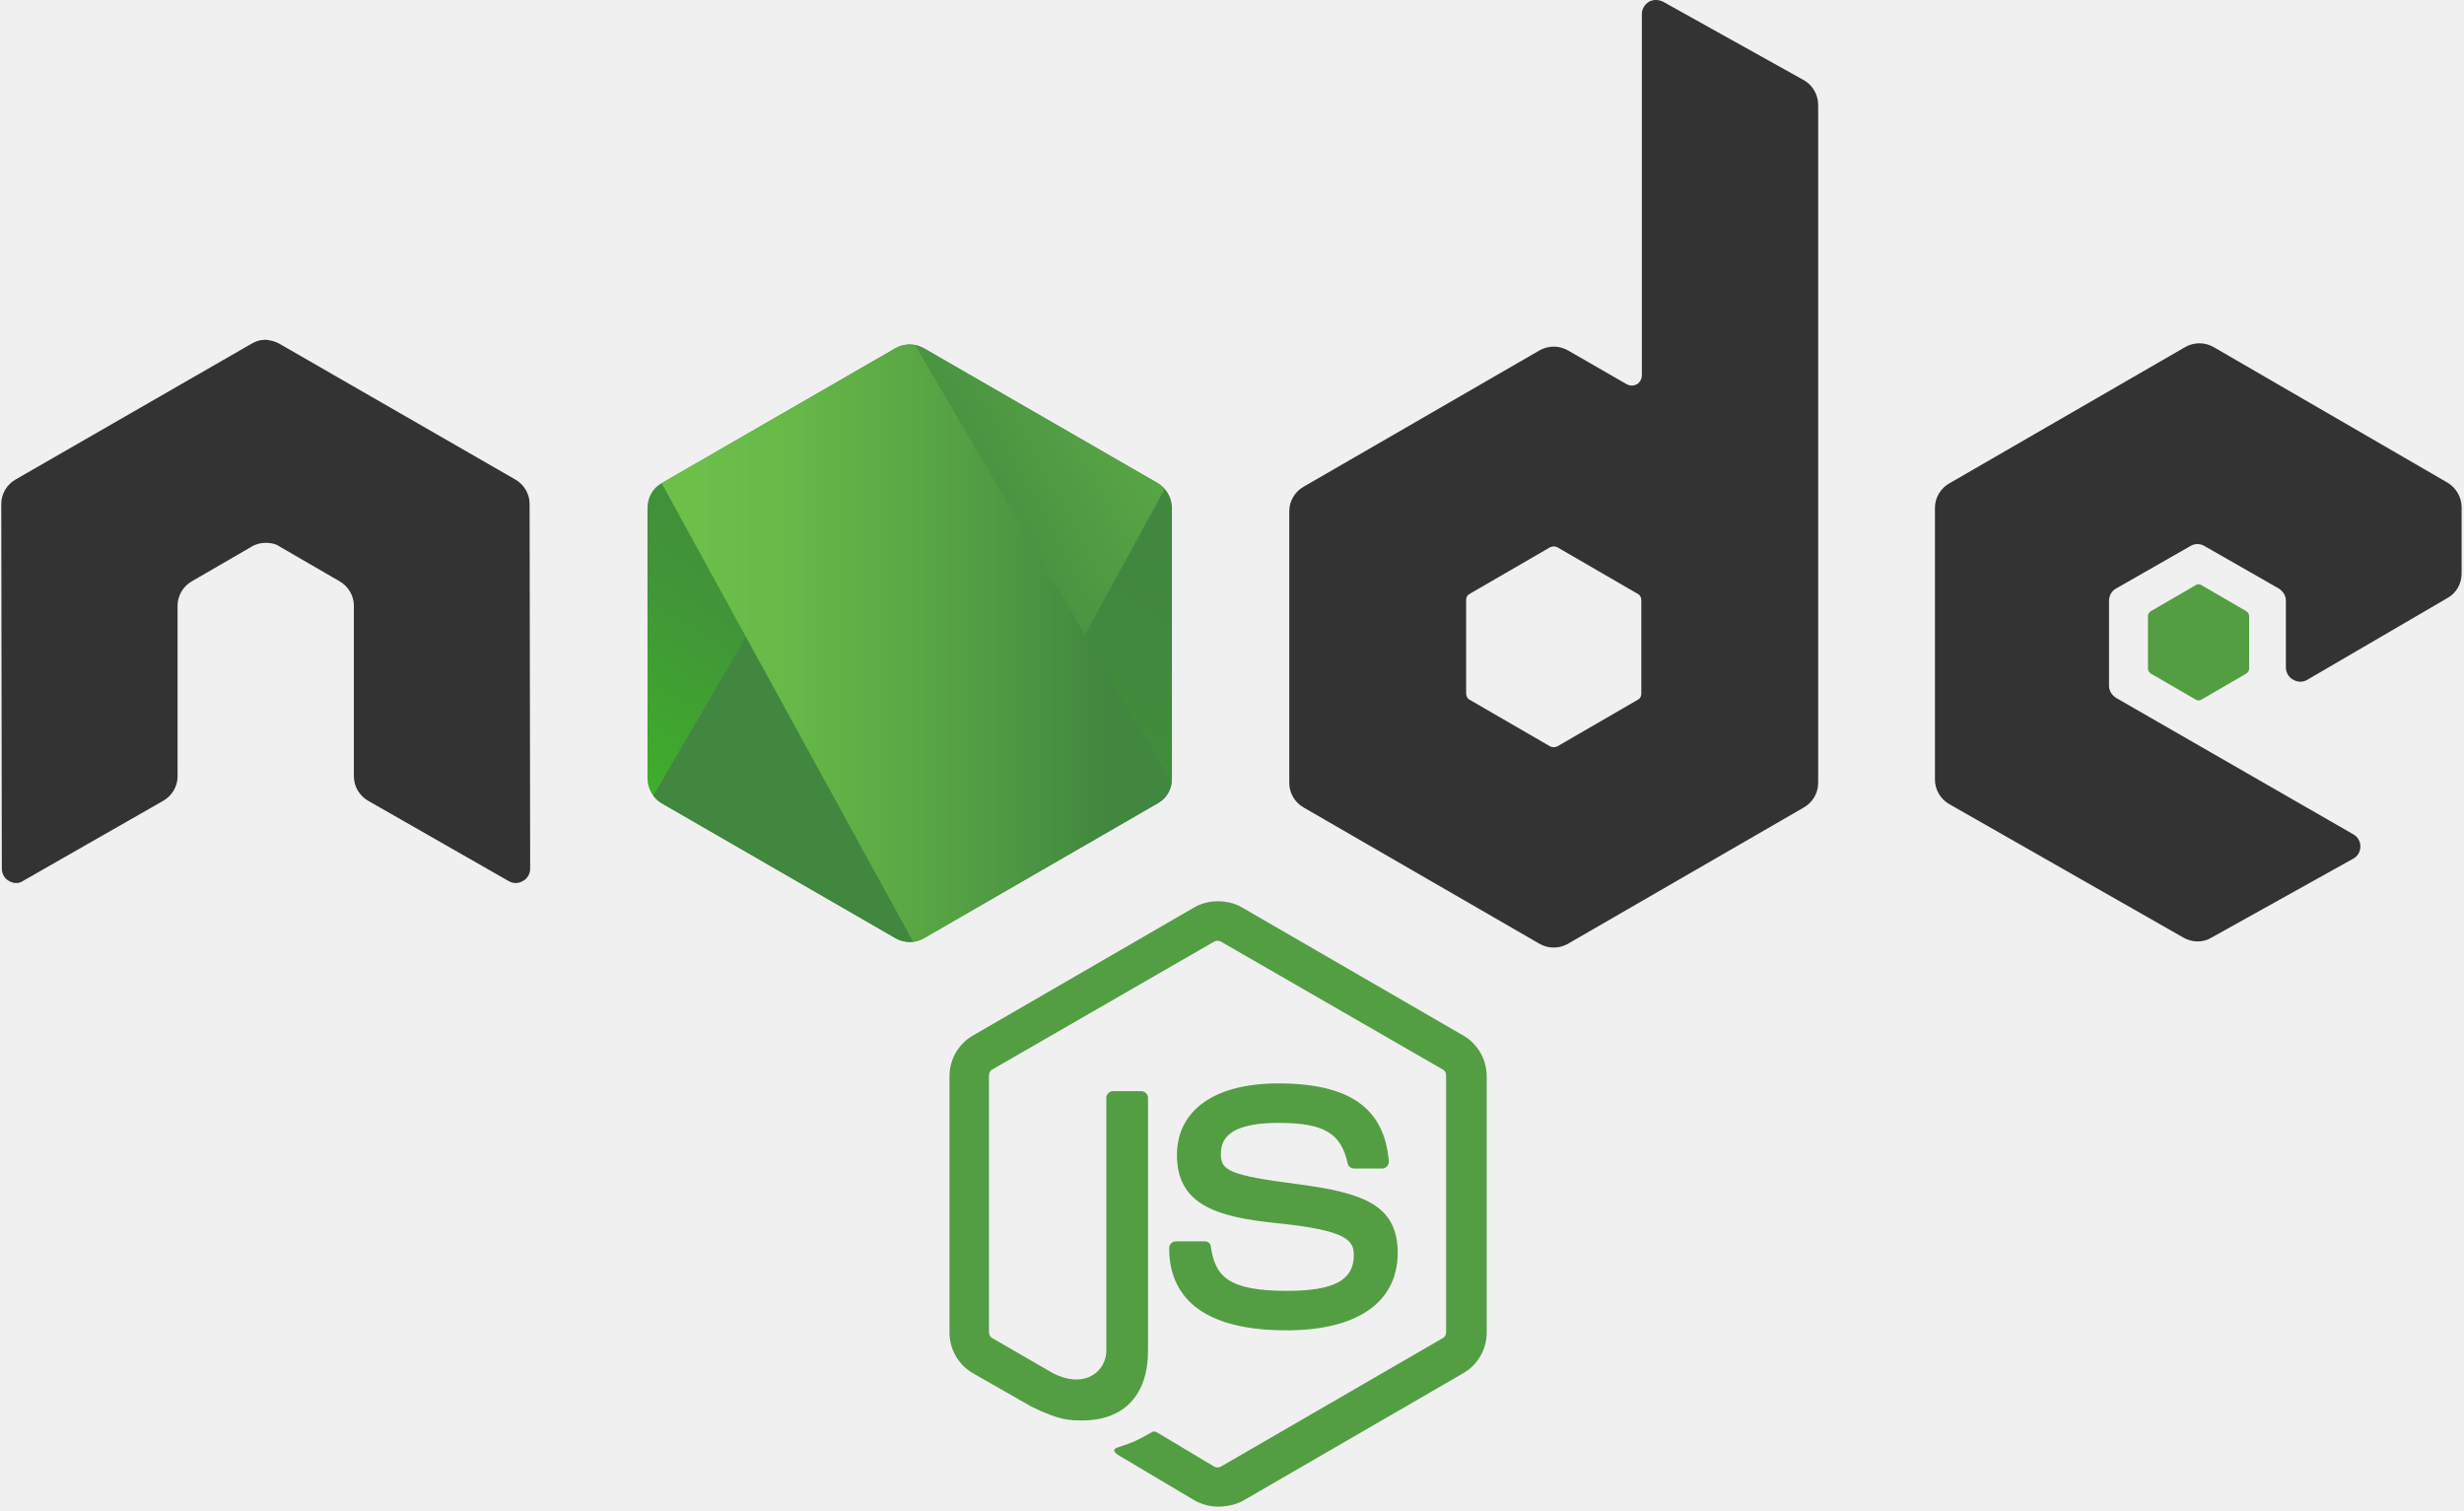
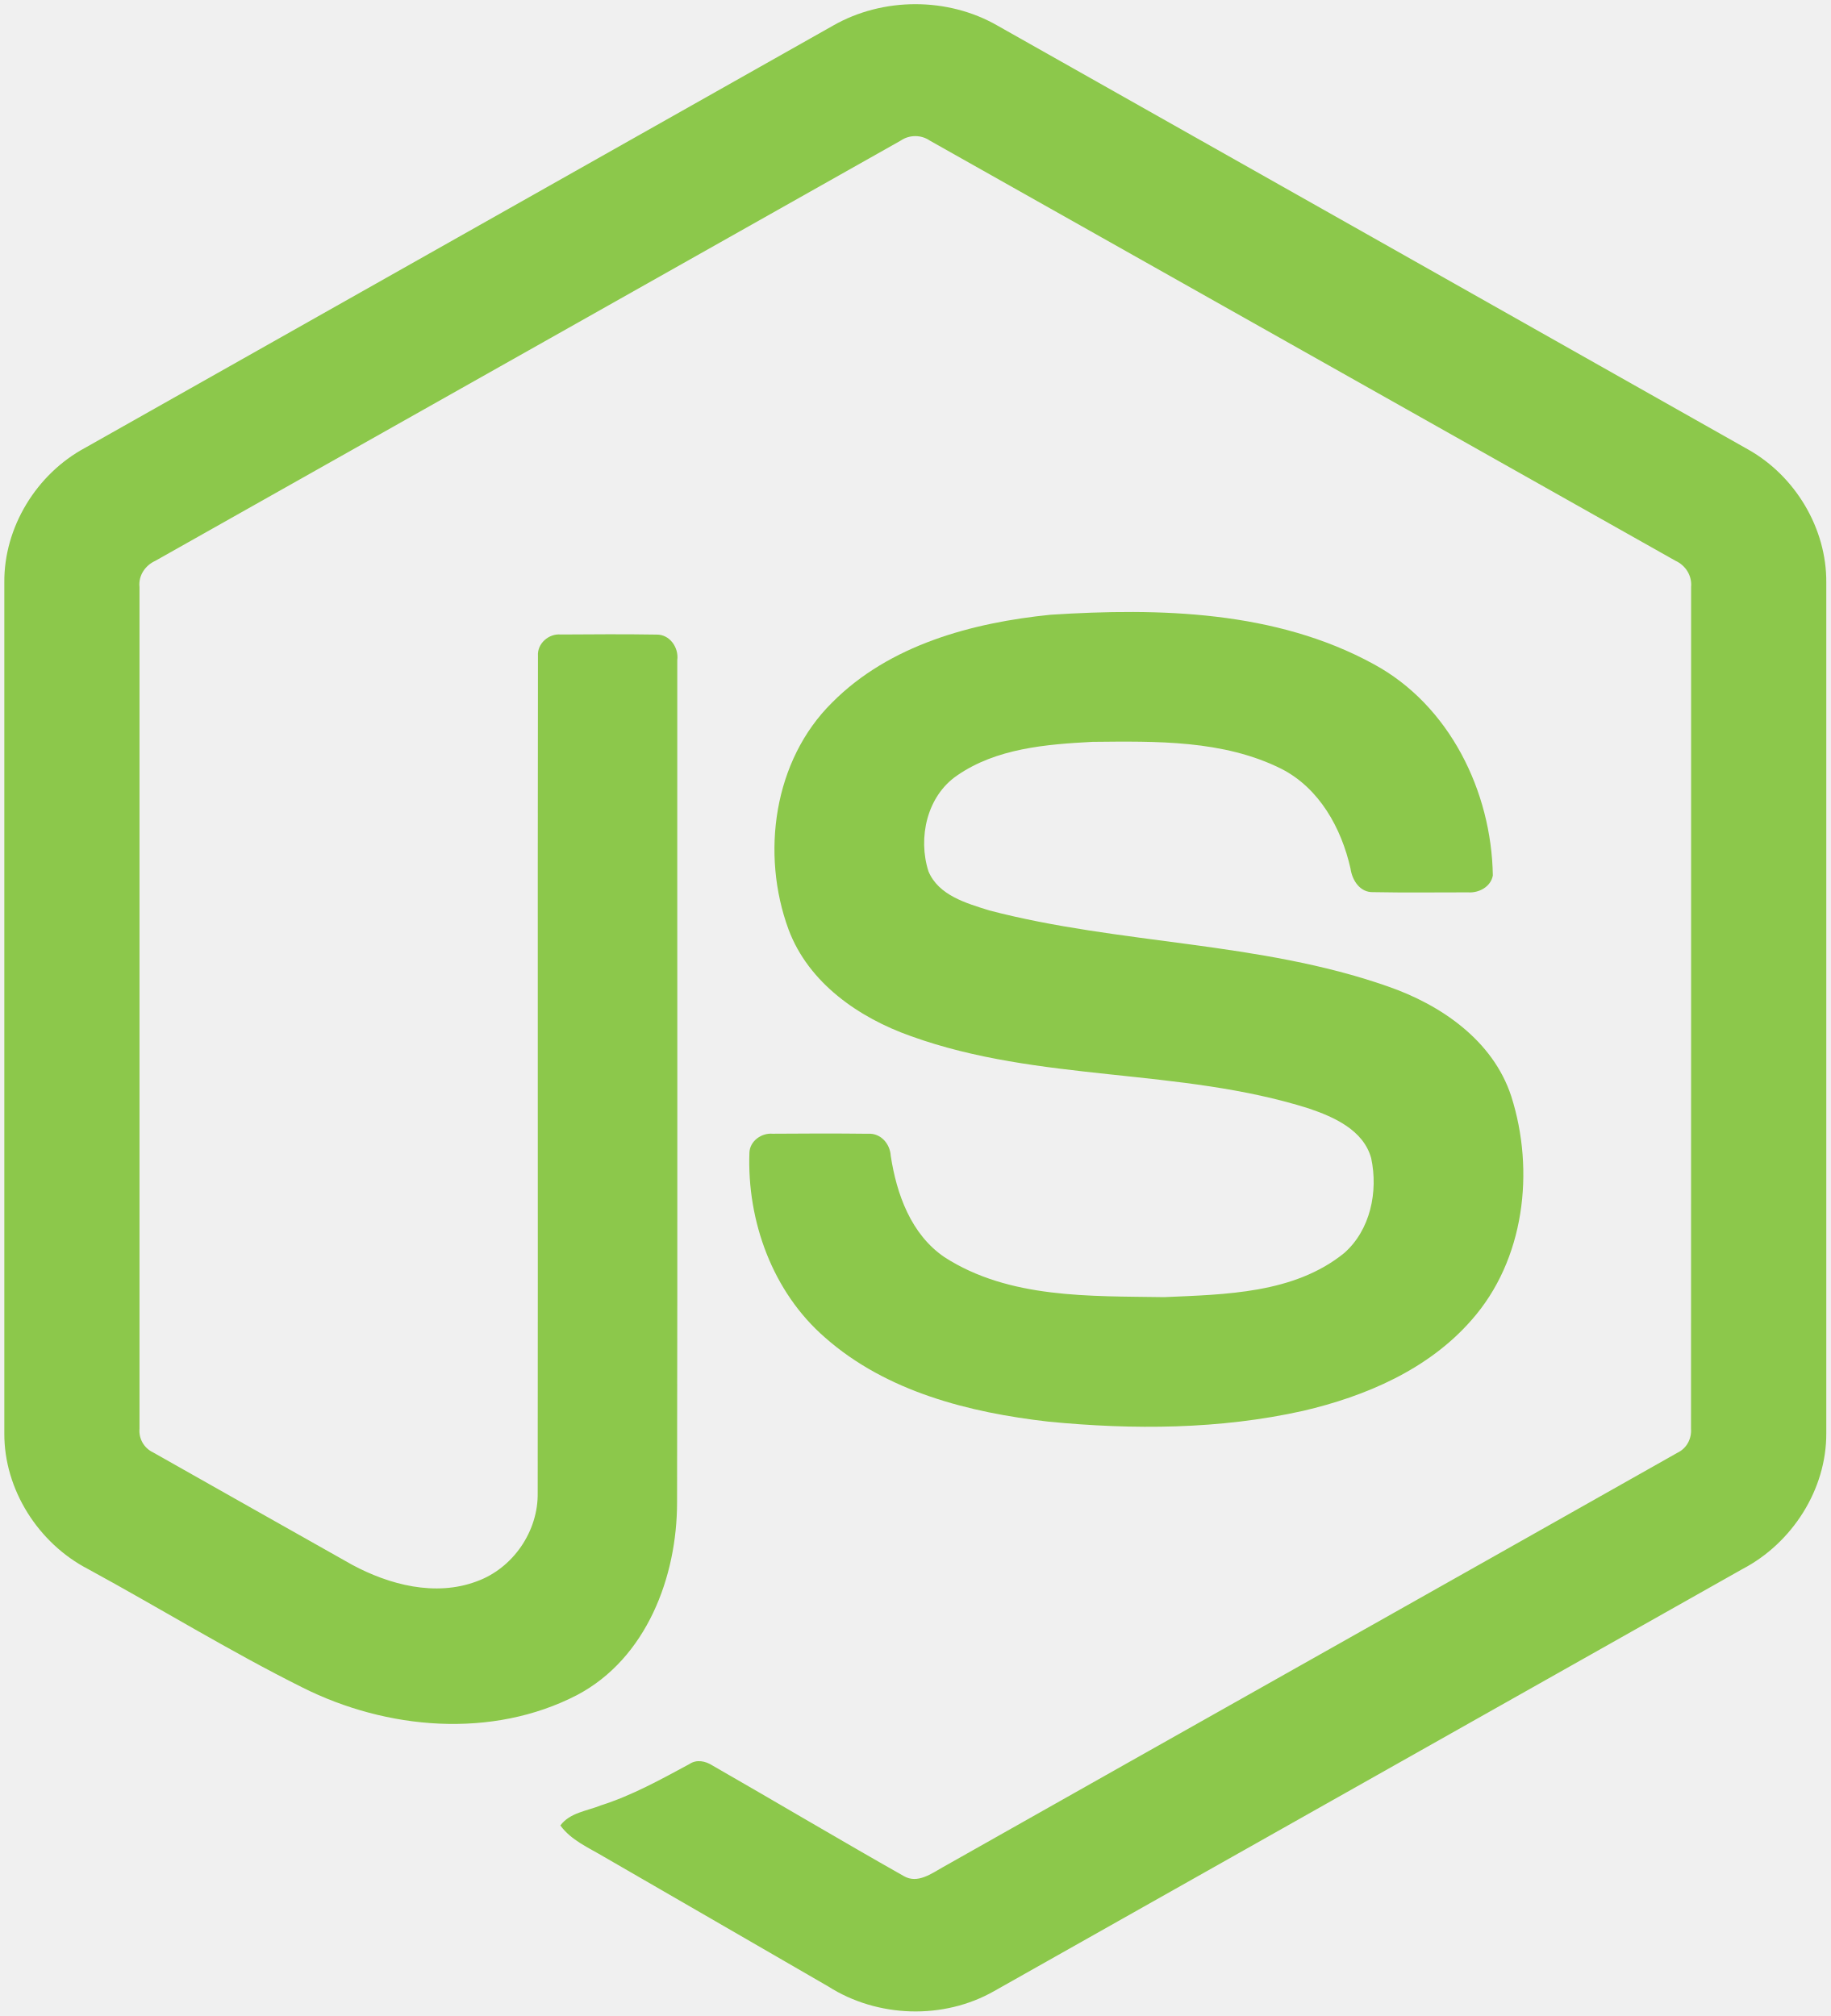
- <svg xmlns="http://www.w3.org/2000/svg" xmlns:xlink="http://www.w3.org/1999/xlink" width="2500" height="1533" viewBox="0 0 512 314" preserveAspectRatio="xMidYMid">
-   <defs>
-     <linearGradient x1="68.188%" y1="17.487%" x2="27.823%" y2="89.755%" id="b">
-       <stop stop-color="#41873F" offset="0%" />
-       <stop stop-color="#418B3D" offset="32.88%" />
-       <stop stop-color="#419637" offset="63.52%" />
-       <stop stop-color="#3FA92D" offset="93.19%" />
-       <stop stop-color="#3FAE2A" offset="100%" />
-     </linearGradient>
-     <path id="a" d="M57.903 1.85a5.957 5.957 0 0 0-5.894 0L3.352 29.933c-1.85 1.04-2.89 3.005-2.89 5.085v56.286c0 2.08 1.156 4.045 2.89 5.085l48.657 28.085a5.957 5.957 0 0 0 5.894 0l48.658-28.085c1.849-1.04 2.89-3.005 2.89-5.085V35.019c0-2.08-1.157-4.045-2.89-5.085L57.903 1.85z" />
-     <linearGradient x1="43.277%" y1="55.169%" x2="159.245%" y2="-18.306%" id="d">
-       <stop stop-color="#41873F" offset="13.76%" />
-       <stop stop-color="#54A044" offset="40.32%" />
-       <stop stop-color="#66B848" offset="71.36%" />
-       <stop stop-color="#6CC04A" offset="90.81%" />
-     </linearGradient>
-     <linearGradient x1="-4413.77%" y1="13.43%" x2="5327.93%" y2="13.43%" id="e">
-       <stop stop-color="#6CC04A" offset="9.192%" />
-       <stop stop-color="#66B848" offset="28.64%" />
-       <stop stop-color="#54A044" offset="59.68%" />
-       <stop stop-color="#41873F" offset="86.24%" />
-     </linearGradient>
-     <linearGradient x1="-4.389%" y1="49.997%" x2="101.499%" y2="49.997%" id="f">
-       <stop stop-color="#6CC04A" offset="9.192%" />
-       <stop stop-color="#66B848" offset="28.64%" />
-       <stop stop-color="#54A044" offset="59.68%" />
-       <stop stop-color="#41873F" offset="86.24%" />
-     </linearGradient>
-     <linearGradient x1="-9713.77%" y1="36.21%" x2="27.93%" y2="36.21%" id="g">
-       <stop stop-color="#6CC04A" offset="9.192%" />
-       <stop stop-color="#66B848" offset="28.64%" />
-       <stop stop-color="#54A044" offset="59.68%" />
-       <stop stop-color="#41873F" offset="86.24%" />
-     </linearGradient>
-     <linearGradient x1="-103.861%" y1="50.275%" x2="100.797%" y2="50.275%" id="h">
-       <stop stop-color="#6CC04A" offset="9.192%" />
-       <stop stop-color="#66B848" offset="28.64%" />
-       <stop stop-color="#54A044" offset="59.68%" />
-       <stop stop-color="#41873F" offset="86.24%" />
-     </linearGradient>
-     <linearGradient x1="130.613%" y1="-211.069%" x2="4.393%" y2="201.605%" id="i">
-       <stop stop-color="#41873F" offset="0%" />
-       <stop stop-color="#418B3D" offset="32.88%" />
-       <stop stop-color="#419637" offset="63.52%" />
-       <stop stop-color="#3FA92D" offset="93.19%" />
-       <stop stop-color="#3FAE2A" offset="100%" />
-     </linearGradient>
-   </defs>
-   <g fill="none">
-     <path d="M253.11 313.094c-1.733 0-3.351-.462-4.854-1.271l-15.371-9.13c-2.312-1.272-1.156-1.734-.462-1.965 3.12-1.04 3.698-1.272 6.934-3.12.347-.232.81-.116 1.156.115l11.789 7.05c.462.231 1.04.231 1.386 0l46.115-26.698c.462-.231.694-.694.694-1.271v-53.28c0-.579-.232-1.04-.694-1.272l-46.115-26.582c-.462-.232-1.04-.232-1.386 0l-46.115 26.582c-.462.231-.694.809-.694 1.271v53.28c0 .463.232 1.04.694 1.272l12.598 7.281c6.819 3.467 11.095-.578 11.095-4.623v-52.587c0-.693.578-1.387 1.387-1.387h5.894c.694 0 1.387.578 1.387 1.387v52.587c0 9.13-4.97 14.447-13.638 14.447-2.658 0-4.738 0-10.633-2.89l-12.135-6.934c-3.005-1.733-4.854-4.97-4.854-8.437v-53.28c0-3.467 1.849-6.704 4.854-8.437l46.114-26.698c2.89-1.618 6.82-1.618 9.709 0l46.114 26.698c3.005 1.733 4.855 4.97 4.855 8.437v53.28c0 3.467-1.85 6.704-4.855 8.437l-46.114 26.698c-1.503.694-3.236 1.04-4.854 1.04zm14.216-36.637c-20.225 0-24.386-9.246-24.386-17.105 0-.694.578-1.387 1.387-1.387h6.01c.693 0 1.271.462 1.271 1.156.925 6.125 3.583 9.13 15.834 9.13 9.708 0 13.87-2.196 13.87-7.397 0-3.005-1.157-5.2-16.297-6.703-12.598-1.272-20.457-4.045-20.457-14.1 0-9.362 7.86-14.91 21.035-14.91 14.793 0 22.075 5.086 23 16.18 0 .348-.116.694-.347 1.041-.232.231-.578.462-.925.462h-6.01c-.578 0-1.156-.462-1.271-1.04-1.387-6.356-4.97-8.437-14.447-8.437-10.633 0-11.905 3.699-11.905 6.472 0 3.352 1.503 4.392 15.834 6.241 14.216 1.85 20.92 4.508 20.92 14.447-.116 10.171-8.437 15.95-23.116 15.95z" fill="#539E43" />
-     <path d="M110.028 104.712c0-2.08-1.156-4.046-3.005-5.086l-49.004-28.2c-.81-.463-1.734-.694-2.658-.81h-.463c-.924 0-1.849.347-2.658.81l-49.004 28.2c-1.85 1.04-3.005 3.005-3.005 5.086l.116 75.817c0 1.04.578 2.08 1.502 2.543.925.578 2.08.578 2.89 0l29.125-16.643c1.849-1.04 3.005-3.005 3.005-5.085v-35.482c0-2.08 1.155-4.045 3.005-5.085l12.366-7.166c.925-.578 1.965-.81 3.005-.81 1.04 0 2.08.232 2.89.81l12.366 7.166c1.85 1.04 3.005 3.004 3.005 5.085v35.482c0 2.08 1.156 4.045 3.005 5.085l29.125 16.643c.925.578 2.08.578 3.005 0 .925-.463 1.503-1.503 1.503-2.543l-.116-75.817zM345.571.347c-.924-.463-2.08-.463-2.89 0-.924.578-1.502 1.502-1.502 2.542v75.125c0 .693-.346 1.386-1.04 1.849-.693.346-1.387.346-2.08 0l-12.251-7.05a5.957 5.957 0 0 0-5.895 0l-49.004 28.316c-1.849 1.04-3.005 3.005-3.005 5.085v56.516c0 2.08 1.156 4.046 3.005 5.086l49.004 28.316a5.957 5.957 0 0 0 5.895 0l49.004-28.316c1.849-1.04 3.005-3.005 3.005-5.086V21.844c0-2.196-1.156-4.16-3.005-5.201L345.572.347zm-4.507 143.776c0 .578-.231 1.04-.694 1.271l-16.758 9.708a1.714 1.714 0 0 1-1.503 0l-16.758-9.708c-.463-.231-.694-.809-.694-1.271v-19.417c0-.578.231-1.04.694-1.271l16.758-9.709a1.714 1.714 0 0 1 1.503 0l16.758 9.709c.463.23.694.809.694 1.271v19.417zM508.648 124.244c1.85-1.04 2.89-3.005 2.89-5.086v-13.753c0-2.08-1.156-4.045-2.89-5.085l-48.657-28.2a5.957 5.957 0 0 0-5.894 0l-49.004 28.315c-1.85 1.04-3.005 3.005-3.005 5.086v56.516c0 2.08 1.155 4.045 3.005 5.085l48.657 27.738c1.85 1.04 4.045 1.04 5.779 0L489 178.45c.925-.463 1.503-1.503 1.503-2.543 0-1.04-.578-2.08-1.503-2.543l-49.235-28.316c-.924-.577-1.502-1.502-1.502-2.542v-17.683c0-1.04.578-2.08 1.502-2.543l15.372-8.784a2.821 2.821 0 0 1 3.005 0l15.371 8.784c.925.578 1.503 1.502 1.503 2.543v13.869c0 1.04.578 2.08 1.502 2.542.925.578 2.08.578 3.005 0l29.125-16.99z" fill="#333" />
-     <path d="M456.293 121.586a1.05 1.05 0 0 1 1.155 0l9.362 5.432c.347.23.578.577.578 1.04v10.864c0 .462-.231.809-.578 1.04l-9.362 5.432a1.05 1.05 0 0 1-1.155 0l-9.362-5.432c-.347-.231-.578-.578-.578-1.04v-10.864c0-.463.231-.81.578-1.04l9.362-5.432z" fill="#539E43" />
-     <g transform="translate(134.068 70.501)">
-       <mask id="c" fill="#fff">
-         <use xlink:href="#a" />
-       </mask>
-       <use fill="url(#b)" xlink:href="#a" />
-       <g mask="url(#c)">
-         <path d="M51.893 1.85L3.121 29.933C1.27 30.974 0 32.94 0 35.02v56.286c0 1.387.578 2.658 1.502 3.698L56.285 1.156c-1.387-.231-3.005-.116-4.392.693zM56.632 125.053c.462-.116.925-.347 1.387-.578l48.773-28.085c1.85-1.04 3.005-3.005 3.005-5.085V35.019c0-1.502-.694-3.005-1.734-4.045l-51.43 94.079z" />
-         <path d="M106.676 29.934L57.788 1.85a8.025 8.025 0 0 0-1.503-.578L1.502 95.12a6.082 6.082 0 0 0 1.619 1.387l48.888 28.085c1.387.809 3.005 1.04 4.507.577l51.432-94.078c-.347-.462-.81-.81-1.272-1.156z" fill="url(#d)" />
-       </g>
-       <g mask="url(#c)">
-         <path d="M109.797 91.305V35.019c0-2.08-1.271-4.045-3.12-5.085L57.786 1.85a5.106 5.106 0 0 0-1.848-.693l53.511 91.42c.231-.347.347-.809.347-1.271zM3.12 29.934C1.272 30.974 0 32.94 0 35.02v56.286c0 2.08 1.387 4.045 3.12 5.085l48.889 28.085c1.156.693 2.427.925 3.814.693L3.467 29.818l-.346.116z" />
-         <path fill="url(#e)" fill-rule="evenodd" d="M50.391.809l-.693.347h.924l-.231-.347z" transform="translate(0 -9.246)" />
-         <path d="M106.792 105.636c1.387-.809 2.427-2.196 2.89-3.698L56.053 10.402c-1.387-.231-2.89-.116-4.16.693L3.351 39.065l52.355 95.465a8.057 8.057 0 0 0 2.196-.693l48.889-28.2z" fill="url(#f)" fill-rule="evenodd" transform="translate(0 -9.246)" />
-         <path fill="url(#g)" fill-rule="evenodd" d="M111.3 104.712l-.347-.578v.809l.346-.231z" transform="translate(0 -9.246)" />
-         <path d="M106.792 105.636l-48.773 28.085a6.973 6.973 0 0 1-2.196.693l.925 1.734 54.089-31.32v-.694l-1.387-2.312c-.231 1.618-1.271 3.005-2.658 3.814z" fill="url(#h)" fill-rule="evenodd" transform="translate(0 -9.246)" />
-         <path d="M106.792 105.636l-48.773 28.085a6.973 6.973 0 0 1-2.196.693l.925 1.734 54.089-31.32v-.694l-1.387-2.312c-.231 1.618-1.271 3.005-2.658 3.814z" fill="url(#i)" fill-rule="evenodd" transform="translate(0 -9.246)" />
-       </g>
-     </g>
+ <svg xmlns="http://www.w3.org/2000/svg" width="2270" height="2500" viewBox="0 0 256 282" preserveAspectRatio="xMinYMin meet">
+   <g fill="#8CC84B">
+     <path d="M116.504 3.58c6.962-3.985 16.03-4.003 22.986 0 34.995 19.774 70.001 39.517 104.99 59.303 6.581 3.707 10.983 11.031 10.916 18.614v118.968c.049 7.897-4.788 15.396-11.731 19.019-34.88 19.665-69.742 39.354-104.616 59.019-7.106 4.063-16.356 3.75-23.24-.646-10.457-6.062-20.932-12.094-31.39-18.15-2.137-1.274-4.546-2.288-6.055-4.36 1.334-1.798 3.719-2.022 5.657-2.807 4.365-1.388 8.374-3.616 12.384-5.778 1.014-.694 2.252-.428 3.224.193 8.942 5.127 17.805 10.403 26.777 15.481 1.914 1.105 3.852-.362 5.488-1.274 34.228-19.345 68.498-38.617 102.72-57.968 1.268-.61 1.969-1.956 1.866-3.345.024-39.245.006-78.497.012-117.742.145-1.576-.767-3.025-2.192-3.67-34.759-19.575-69.5-39.18-104.253-58.76a3.621 3.621 0 0 0-4.094-.006C91.2 39.257 56.465 58.88 21.712 78.454c-1.42.646-2.373 2.071-2.204 3.653.006 39.245 0 78.497 0 117.748a3.329 3.329 0 0 0 1.89 3.303c9.274 5.259 18.56 10.481 27.84 15.722 5.228 2.814 11.647 4.486 17.407 2.33 5.083-1.823 8.646-7.01 8.549-12.407.048-39.016-.024-78.038.036-117.048-.127-1.732 1.516-3.163 3.2-3 4.456-.03 8.918-.06 13.374.012 1.86-.042 3.14 1.823 2.91 3.568-.018 39.263.048 78.527-.03 117.79.012 10.464-4.287 21.85-13.966 26.97-11.924 6.177-26.662 4.867-38.442-1.056-10.198-5.09-19.93-11.097-29.947-16.55C5.368 215.886.555 208.357.604 200.466V81.497c-.073-7.74 4.504-15.197 11.29-18.85C46.768 42.966 81.636 23.27 116.504 3.58z" />
+     <path d="M146.928 85.99c15.21-.979 31.493-.58 45.18 6.913 10.597 5.742 16.472 17.793 16.659 29.566-.296 1.588-1.956 2.464-3.472 2.355-4.413-.006-8.827.06-13.24-.03-1.872.072-2.96-1.654-3.195-3.309-1.268-5.633-4.34-11.212-9.642-13.929-8.139-4.075-17.576-3.87-26.451-3.785-6.479.344-13.446.905-18.935 4.715-4.214 2.886-5.494 8.712-3.99 13.404 1.418 3.369 5.307 4.456 8.489 5.458 18.33 4.794 37.754 4.317 55.734 10.626 7.444 2.572 14.726 7.572 17.274 15.366 3.333 10.446 1.872 22.932-5.56 31.318-6.027 6.901-14.805 10.657-23.56 12.697-11.647 2.597-23.734 2.663-35.562 1.51-11.122-1.268-22.696-4.19-31.282-11.768-7.342-6.375-10.928-16.308-10.572-25.895.085-1.619 1.697-2.748 3.248-2.615 4.444-.036 8.888-.048 13.332.006 1.775-.127 3.091 1.407 3.182 3.08.82 5.367 2.837 11 7.517 14.182 9.032 5.827 20.365 5.428 30.707 5.591 8.568-.38 18.186-.495 25.178-6.158 3.689-3.23 4.782-8.634 3.785-13.283-1.08-3.925-5.186-5.754-8.712-6.95-18.095-5.724-37.736-3.647-55.656-10.12-7.275-2.571-14.31-7.432-17.105-14.906-3.9-10.578-2.113-23.662 6.098-31.765 8.006-8.06 19.563-11.164 30.551-12.275z" />
  </g>
</svg>
